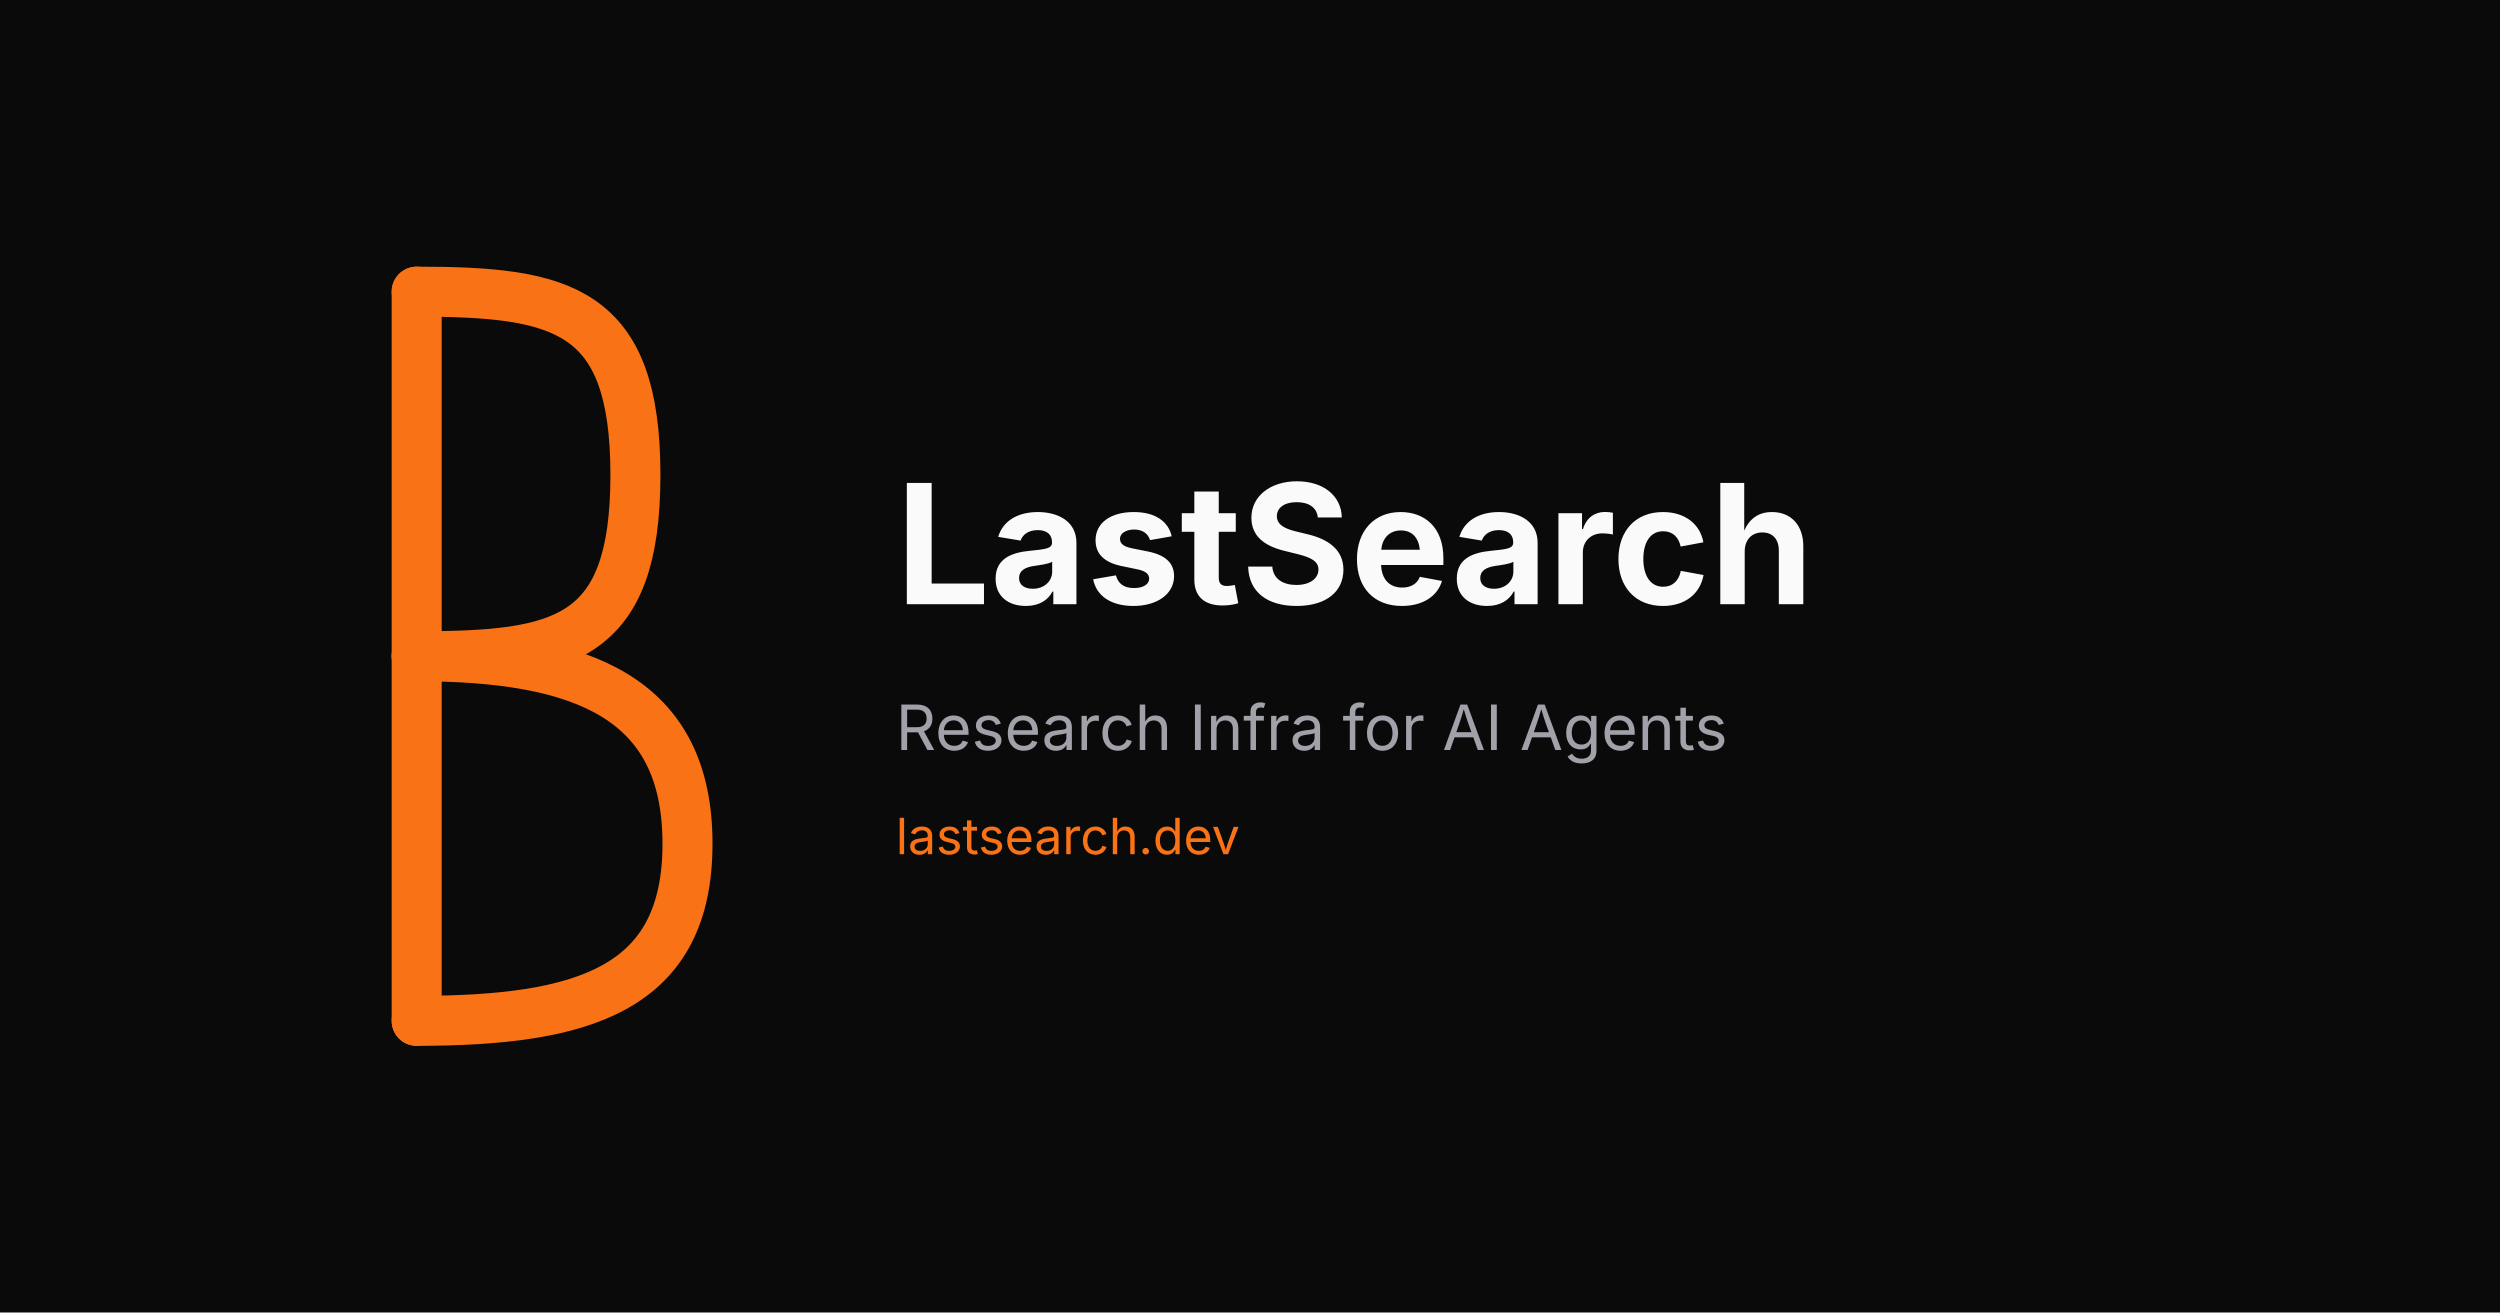
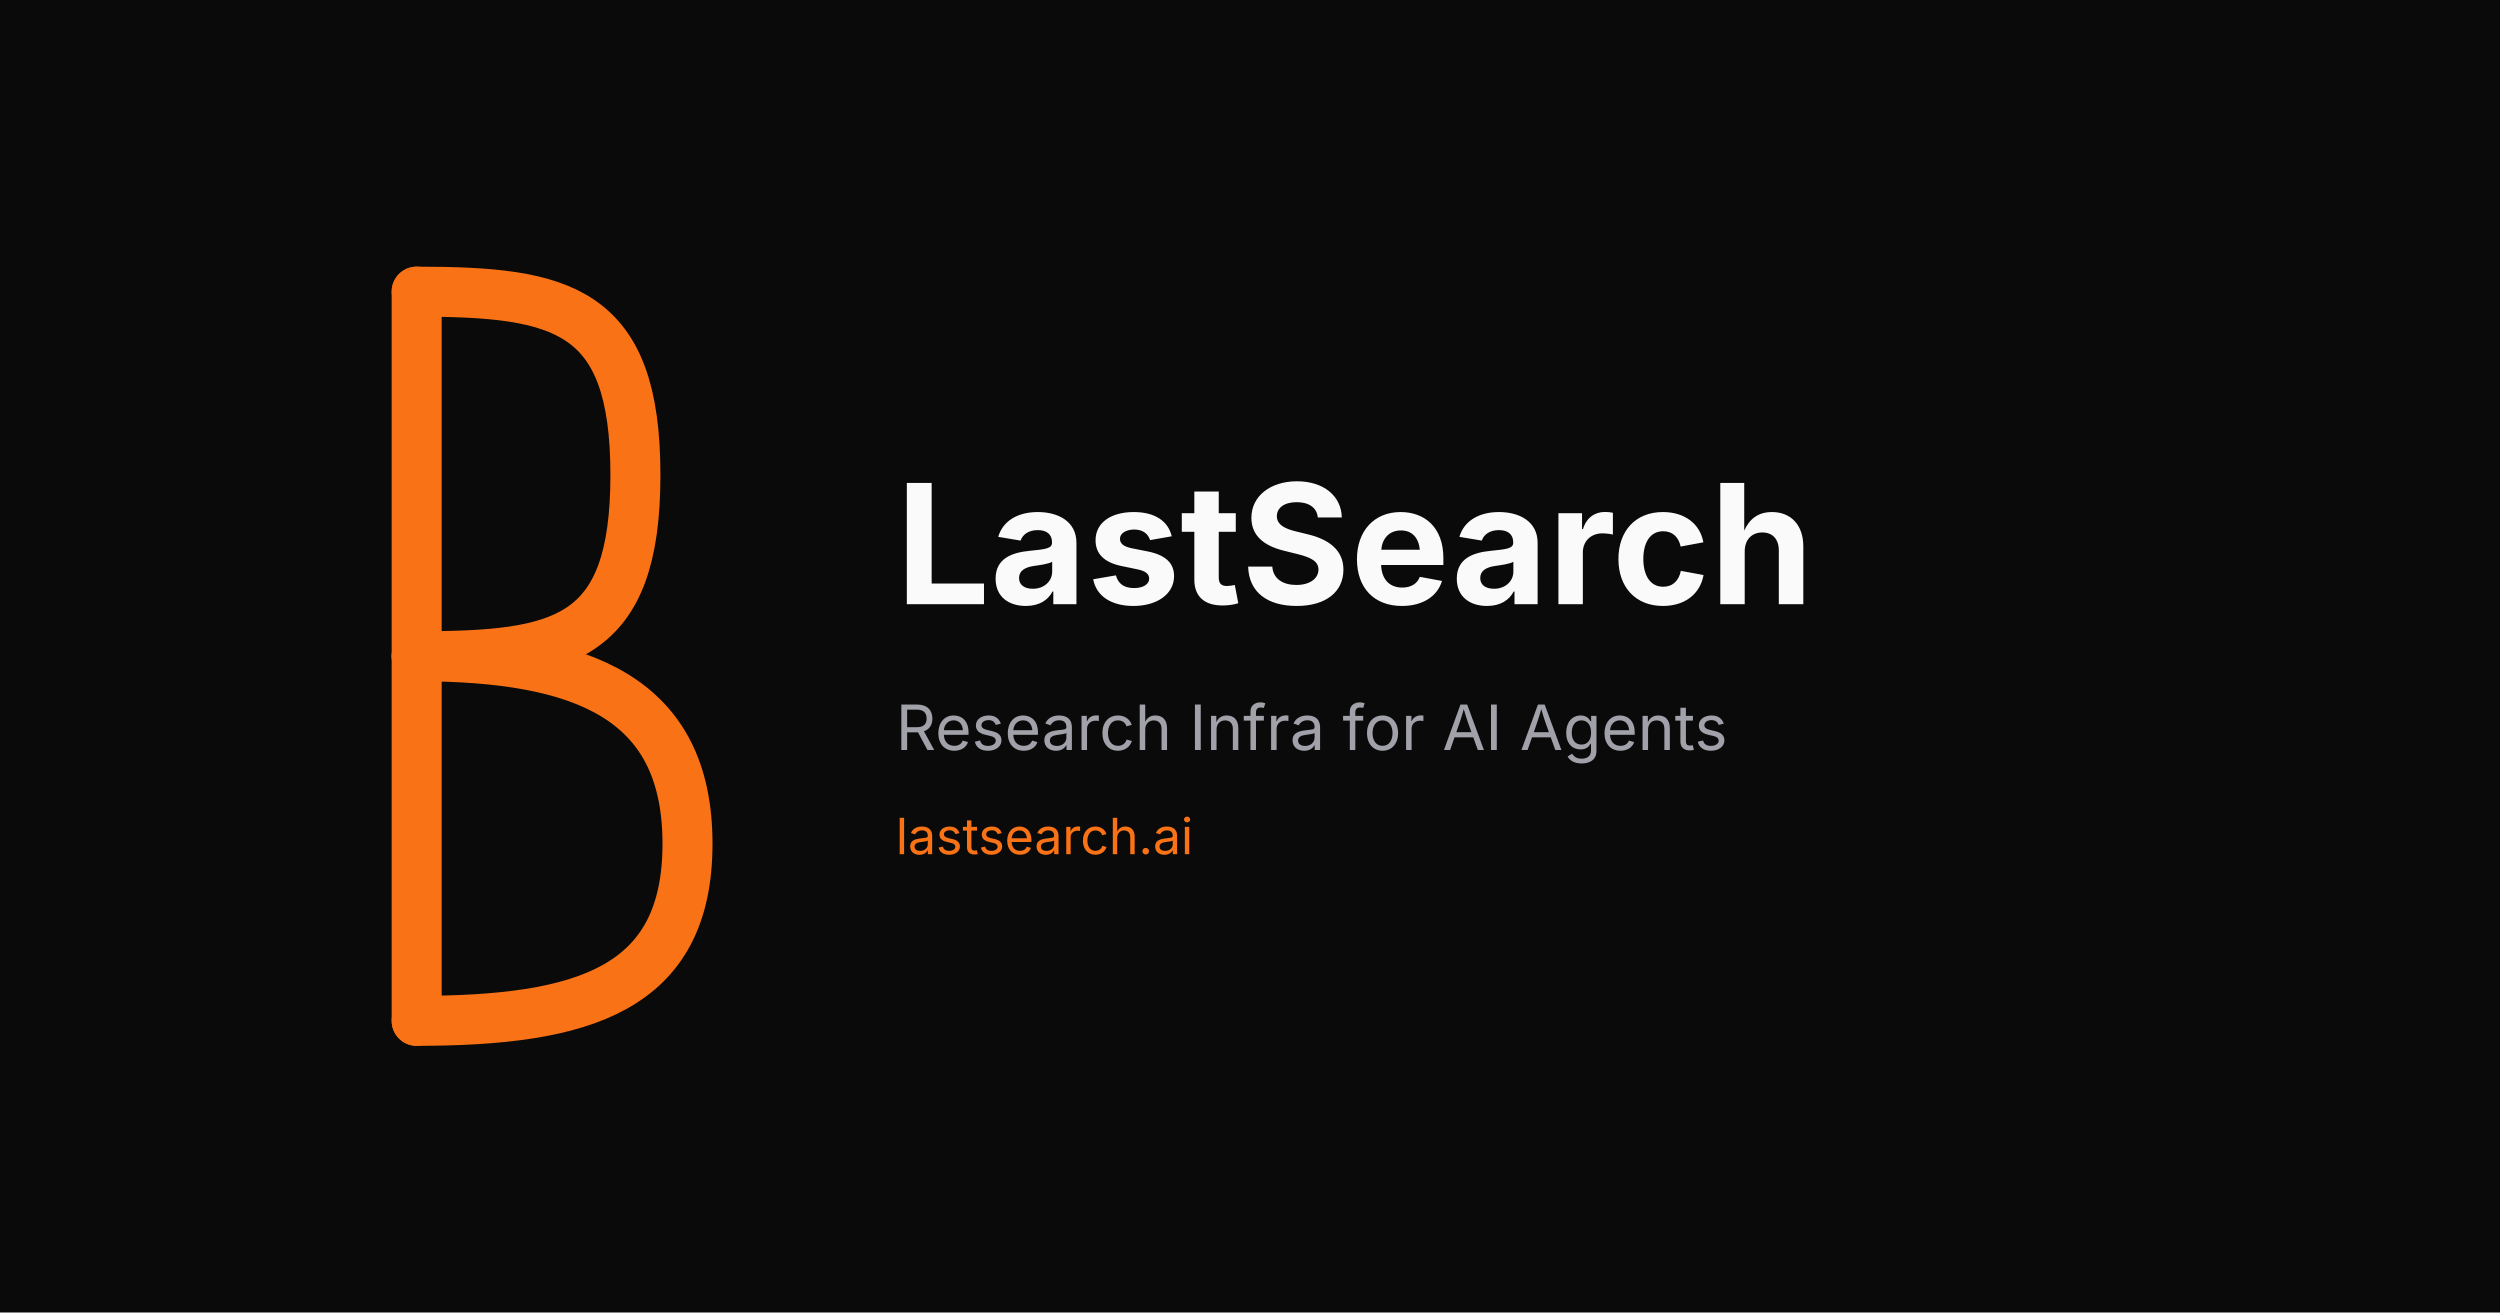
<svg xmlns="http://www.w3.org/2000/svg" width="1200" height="630" viewBox="0 0 1200 630">
  <rect width="1200" height="630" fill="#0A0A0A" />
  <g transform="translate(200, 140)">
    <line x1="0" y1="0" x2="0" y2="350" stroke="#F97316" stroke-width="24" stroke-linecap="round" />
    <path d="M0 0 C70 0, 105 8, 105 88 C105 168, 70 175, 0 175" stroke="#F97316" stroke-width="24" fill="none" stroke-linecap="round" stroke-linejoin="round" />
    <path d="M0 175 C80 175, 130 195, 130 265 C130 335, 80 350, 0 350" stroke="#F97316" stroke-width="24" fill="none" stroke-linecap="round" stroke-linejoin="round" />
  </g>
  <text x="430" y="290" font-family="system-ui, -apple-system, sans-serif" font-size="80" font-weight="700" fill="#FAFAFA">LastSearch</text>
  <text x="430" y="360" font-family="system-ui, -apple-system, sans-serif" font-size="30" fill="#A1A1AA">Research Infra for AI Agents</text>
-   <text x="430" y="410" font-family="system-ui, -apple-system, sans-serif" font-size="24" fill="#F97316">lastsearch.dev</text>
+   <text x="430" y="410" font-family="system-ui, -apple-system, sans-serif" font-size="24" fill="#F97316">lastsearch.ai</text>
</svg>
